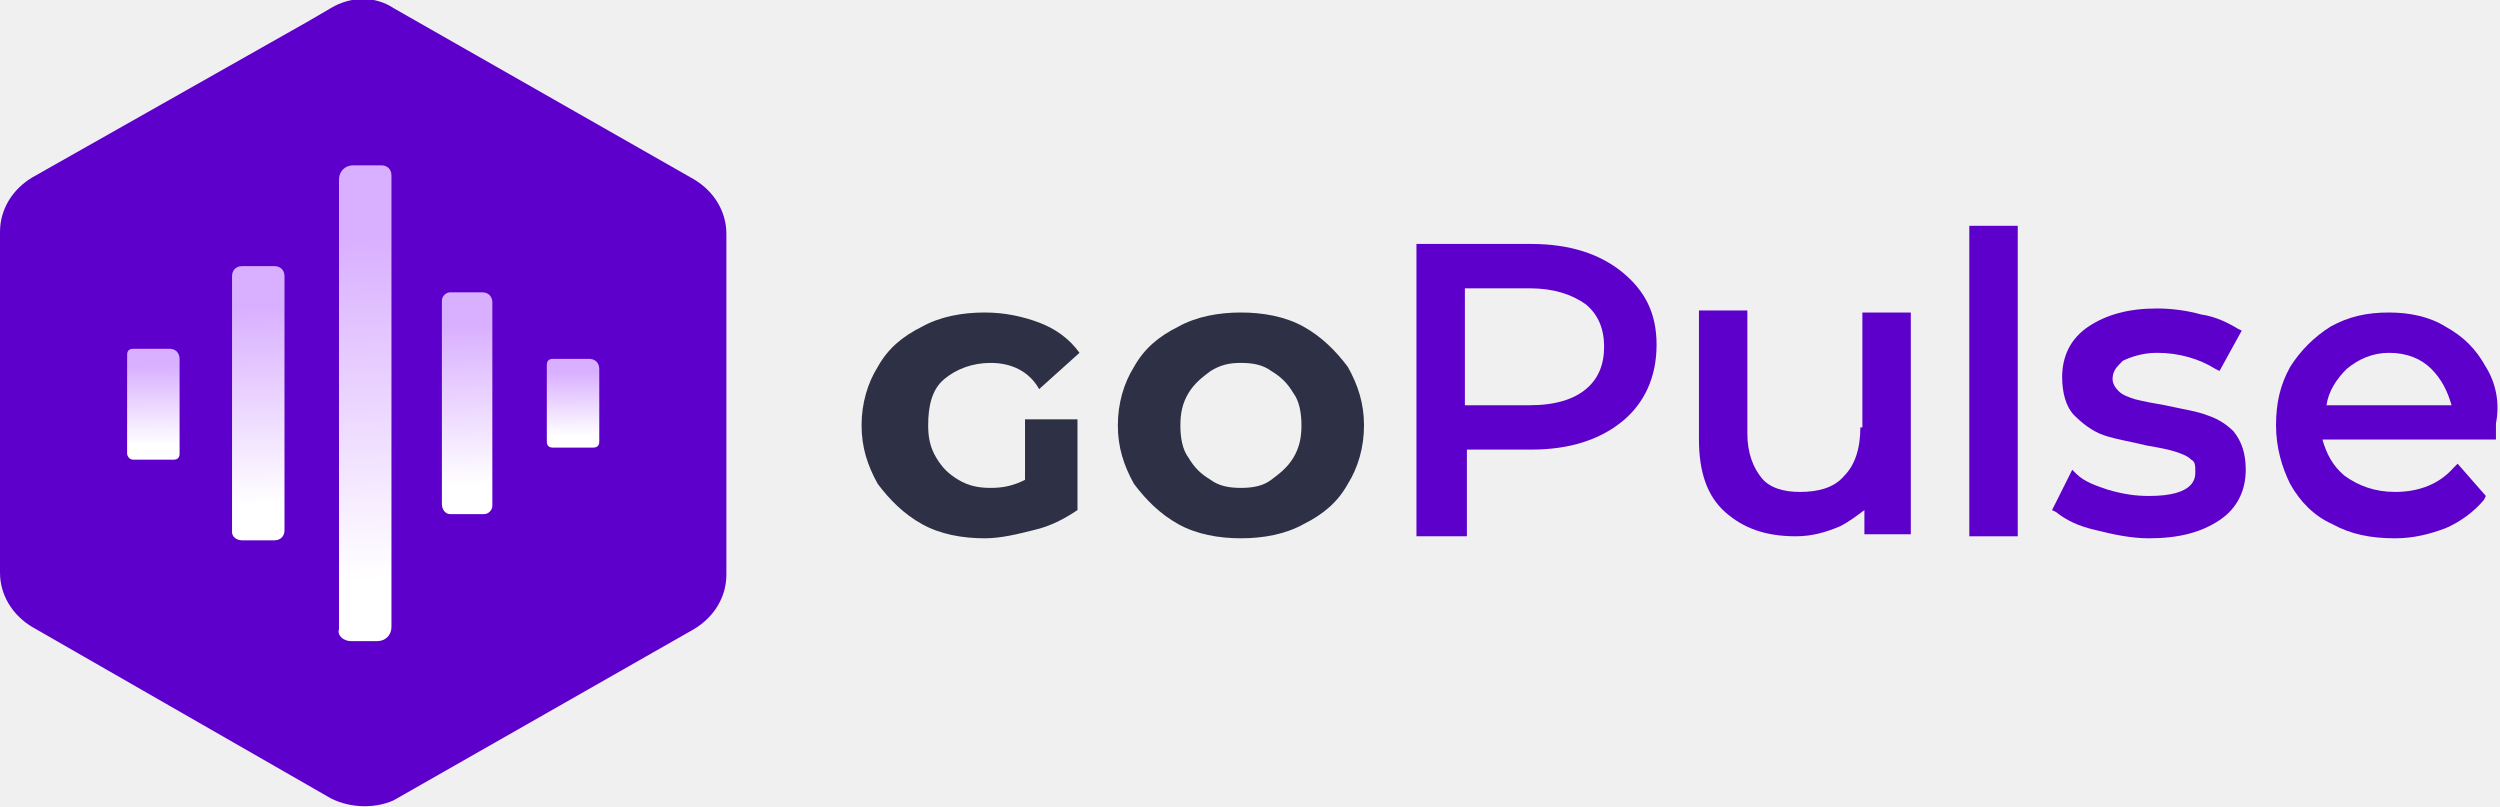
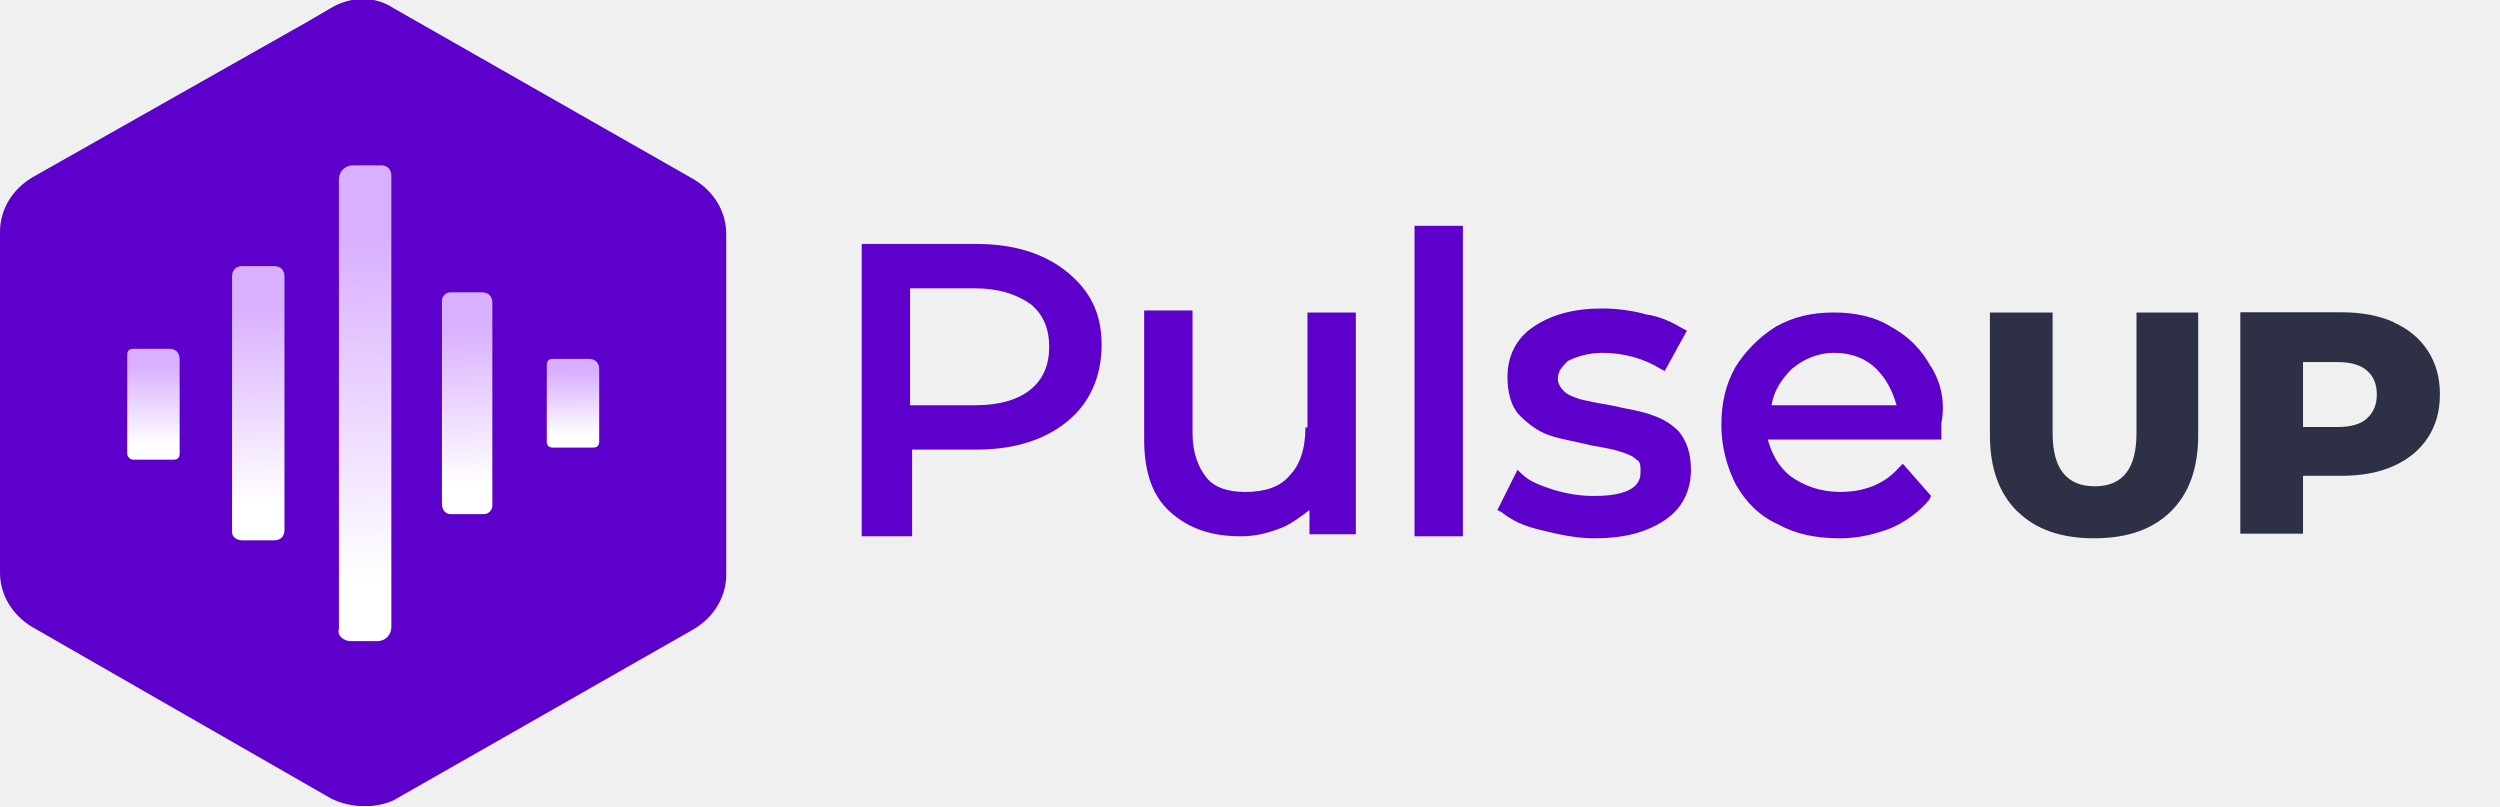
<svg xmlns="http://www.w3.org/2000/svg" width="124" height="40" viewBox="0 0 124 40" fill="none">
-   <g clip-path="url(#clip0_2378_223)">
-     <path d="M50.741 20.8H53.443V25.3C52.843 25.7 52.142 26.1 51.241 26.3C50.441 26.5 49.64 26.7 48.839 26.7C47.738 26.7 46.638 26.5 45.737 26C44.836 25.5 44.136 24.8 43.535 24C43.035 23.1 42.734 22.2 42.734 21.1C42.734 20 43.035 19 43.535 18.2C44.035 17.3 44.736 16.7 45.737 16.2C46.638 15.7 47.738 15.5 48.839 15.5C49.84 15.5 50.741 15.7 51.541 16C52.342 16.3 53.043 16.8 53.543 17.5L51.541 19.3C51.041 18.4 50.14 18 49.139 18C48.239 18 47.438 18.3 46.838 18.8C46.237 19.3 46.037 20.1 46.037 21.1C46.037 21.7 46.137 22.2 46.437 22.7C46.738 23.2 47.038 23.5 47.538 23.8C48.039 24.1 48.539 24.2 49.139 24.2C49.74 24.2 50.24 24.1 50.841 23.8V20.8H50.741Z" fill="#2E3046" />
-     <path d="M58.447 26C57.547 25.5 56.846 24.8 56.245 24C55.745 23.1 55.445 22.2 55.445 21.1C55.445 20 55.745 19 56.245 18.2C56.746 17.3 57.446 16.7 58.447 16.2C59.348 15.7 60.449 15.5 61.55 15.5C62.651 15.5 63.752 15.7 64.652 16.2C65.553 16.7 66.254 17.4 66.854 18.2C67.354 19.1 67.655 20 67.655 21.1C67.655 22.2 67.354 23.2 66.854 24C66.354 24.9 65.653 25.5 64.652 26C63.752 26.5 62.651 26.7 61.55 26.7C60.449 26.7 59.348 26.5 58.447 26ZM63.051 23.8C63.451 23.5 63.852 23.2 64.152 22.7C64.452 22.2 64.552 21.7 64.552 21.1C64.552 20.5 64.452 19.9 64.152 19.5C63.852 19 63.551 18.7 63.051 18.4C62.651 18.1 62.15 18 61.55 18C60.949 18 60.549 18.1 60.048 18.4C59.648 18.7 59.248 19 58.948 19.5C58.647 20 58.547 20.5 58.547 21.1C58.547 21.7 58.647 22.3 58.948 22.7C59.248 23.2 59.548 23.5 60.048 23.8C60.449 24.1 60.949 24.2 61.55 24.2C62.15 24.2 62.651 24.1 63.051 23.8Z" fill="#2E3046" />
-     <path d="M80.465 13.5C79.364 12.6 77.862 12.1 75.961 12.1H70.256V26.6H72.758V22.3H75.961C77.862 22.3 79.364 21.8 80.465 20.9C81.566 20 82.166 18.7 82.166 17.1C82.166 15.5 81.566 14.4 80.465 13.5ZM79.564 17.2C79.564 18.1 79.264 18.8 78.663 19.3C78.063 19.8 77.162 20.1 75.861 20.1H72.658V14.3H75.861C77.062 14.3 77.963 14.6 78.663 15.1C79.264 15.6 79.564 16.3 79.564 17.2Z" fill="#5E00CC" />
-     <path d="M92.274 21.2C92.274 22.3 91.974 23.1 91.473 23.6C90.973 24.2 90.172 24.4 89.272 24.4C88.471 24.4 87.77 24.2 87.37 23.7C86.97 23.2 86.669 22.5 86.669 21.5V15.4H84.268V21.8C84.268 23.4 84.668 24.6 85.569 25.4C86.469 26.2 87.57 26.6 89.072 26.6C89.872 26.6 90.573 26.4 91.273 26.1C91.674 25.9 92.074 25.6 92.474 25.3V26.5H94.776V15.5H92.374V21.2H92.274Z" fill="#5E00CC" />
-     <path d="M100.08 11.2H97.678V26.6H100.08V11.2Z" fill="#5E00CC" />
-     <path d="M109.488 20.6C108.988 20.4 108.287 20.3 107.386 20.1C106.786 20 106.285 19.9 105.885 19.8C105.585 19.7 105.285 19.6 105.084 19.4C104.884 19.2 104.784 19 104.784 18.8C104.784 18.4 104.984 18.2 105.285 17.9C105.685 17.7 106.285 17.5 106.986 17.5C108.087 17.5 109.088 17.8 109.888 18.3L110.088 18.4L111.189 16.4L110.989 16.3C110.489 16 109.888 15.7 109.188 15.6C108.487 15.4 107.687 15.3 106.986 15.3C105.585 15.3 104.484 15.6 103.583 16.2C102.682 16.8 102.282 17.7 102.282 18.7C102.282 19.5 102.482 20.2 102.883 20.6C103.283 21 103.783 21.4 104.384 21.6C104.984 21.8 105.685 21.9 106.486 22.1C107.086 22.2 107.586 22.3 107.887 22.4C108.187 22.5 108.487 22.6 108.687 22.8C108.887 22.9 108.887 23.1 108.887 23.4C108.887 23.7 108.887 24.6 106.586 24.6C105.885 24.6 105.285 24.5 104.584 24.3C103.984 24.1 103.383 23.9 102.983 23.5L102.783 23.3L101.782 25.3L101.982 25.4C102.482 25.8 103.083 26.1 103.984 26.3C104.784 26.5 105.685 26.7 106.586 26.7C108.087 26.7 109.188 26.4 110.088 25.8C110.989 25.2 111.389 24.3 111.389 23.3C111.389 22.5 111.189 21.9 110.789 21.4C110.489 21.1 110.088 20.8 109.488 20.6Z" fill="#5E00CC" />
-     <path d="M123.299 18.2C122.799 17.3 122.198 16.7 121.297 16.2C120.497 15.7 119.496 15.5 118.495 15.5C117.394 15.5 116.494 15.7 115.593 16.2C114.792 16.7 114.092 17.4 113.591 18.2C113.091 19.1 112.891 20 112.891 21.1C112.891 22.2 113.191 23.2 113.591 24C114.092 24.9 114.792 25.6 115.693 26C116.594 26.5 117.594 26.7 118.795 26.7C119.696 26.7 120.497 26.5 121.297 26.2C121.998 25.9 122.699 25.4 123.199 24.8L123.299 24.6L121.898 23L121.698 23.2C120.997 24 119.996 24.4 118.795 24.4C117.795 24.4 116.994 24.1 116.293 23.6C115.693 23.1 115.393 22.5 115.192 21.8H123.799V21.6C123.799 21.3 123.799 21.1 123.799 21C124 20 123.799 19 123.299 18.2ZM115.393 20.1C115.493 19.4 115.893 18.8 116.393 18.3C116.994 17.8 117.694 17.5 118.495 17.5C119.396 17.5 120.096 17.8 120.597 18.3C121.097 18.8 121.397 19.4 121.598 20.1H115.393Z" fill="#5E00CC" />
-     <path d="M16.413 39.6L1.601 31.1C0.6 30.5 0 29.5 0 28.4V11.5C0 10.4 0.6 9.4 1.601 8.8L15.212 1.1L16.413 0.4C17.414 -0.2 18.615 -0.2 19.516 0.4L34.428 8.9C35.429 9.5 36.029 10.5 36.029 11.6V28.5C36.029 29.6 35.429 30.6 34.428 31.2L19.516 39.7C18.615 40.1 17.414 40.1 16.413 39.6Z" fill="#5E00CC" />
-     <path d="M27.422 22.2H29.424C29.624 22.2 29.724 22.1 29.724 21.9V18.3C29.724 18 29.524 17.8 29.224 17.8H27.422C27.222 17.8 27.122 17.9 27.122 18.1V21.9C27.122 22.1 27.222 22.2 27.422 22.2Z" fill="url(#paint0_linear_2378_223)" />
-     <path d="M22.318 25.5H24.02C24.22 25.5 24.42 25.3 24.42 25.1V15C24.42 14.7 24.22 14.5 23.92 14.5H22.318C22.118 14.5 21.918 14.7 21.918 14.9V25C21.918 25.3 22.118 25.5 22.318 25.5Z" fill="url(#paint1_linear_2378_223)" />
-     <path d="M17.414 31.8H18.715C19.116 31.8 19.416 31.5 19.416 31.1V8.7C19.416 8.4 19.216 8.2 18.916 8.2H17.514C17.114 8.2 16.814 8.5 16.814 8.9V31.2C16.714 31.5 17.014 31.8 17.414 31.8Z" fill="url(#paint2_linear_2378_223)" />
-     <path d="M12.01 26.8H13.611C13.911 26.8 14.111 26.6 14.111 26.3V13.7C14.111 13.4 13.911 13.2 13.611 13.2H12.01C11.709 13.2 11.509 13.4 11.509 13.7V26.4C11.509 26.6 11.709 26.8 12.01 26.8Z" fill="url(#paint3_linear_2378_223)" />
-     <path d="M6.605 22.8H8.607C8.807 22.8 8.907 22.7 8.907 22.5V17.8C8.907 17.5 8.707 17.3 8.407 17.3H6.605C6.405 17.3 6.305 17.4 6.305 17.6V22.5C6.305 22.6 6.405 22.8 6.605 22.8Z" fill="url(#paint4_linear_2378_223)" />
+   <g clip-path="url(#clip0_6459_2802)">
+     <mask id="mask0_6459_2802" style="mask-type:luminance" maskUnits="userSpaceOnUse" x="0" y="0" width="124" height="40">
+       <path d="M124 0H0V40H124V0Z" fill="white" />
+     </mask>
+     <g mask="url(#mask0_6459_2802)">
+       <path d="M16.41 39.6L1.6 31.1C0.6 30.5 0 29.5 0 28.4V11.5C0 10.4 0.6 9.4 1.6 8.8L15.21 1.1L16.41 0.4C17.41 -0.2 18.61 -0.2 19.51 0.4L34.42 8.9C35.42 9.5 36.02 10.5 36.02 11.6V28.5C36.02 29.6 35.42 30.6 34.42 31.2L19.51 39.7C18.61 40.1 17.41 40.1 16.41 39.6Z" fill="#5E00CC" />
+       <path d="M27.42 22.2H29.42C29.62 22.2 29.72 22.1 29.72 21.9V18.3C29.72 18 29.52 17.8 29.22 17.8H27.42C27.22 17.8 27.12 17.9 27.12 18.1V21.9C27.12 22.1 27.22 22.2 27.42 22.2Z" fill="url(#paint0_linear_6459_2802)" />
+       <path d="M22.32 25.5H24.02C24.22 25.5 24.42 25.3 24.42 25.1V15C24.42 14.7 24.22 14.5 23.92 14.5H22.32C22.12 14.5 21.92 14.7 21.92 14.9V25C21.92 25.3 22.12 25.5 22.32 25.5Z" fill="url(#paint1_linear_6459_2802)" />
+       <path d="M17.41 31.8H18.71C19.11 31.8 19.41 31.5 19.41 31.1V8.7C19.41 8.4 19.21 8.2 18.91 8.2H17.51C17.11 8.2 16.81 8.5 16.81 8.9V31.2C16.71 31.5 17.01 31.8 17.41 31.8Z" fill="url(#paint2_linear_6459_2802)" />
+       <path d="M12.01 26.8H13.61C13.91 26.8 14.11 26.6 14.11 26.3V13.7C14.11 13.4 13.91 13.2 13.61 13.2H12.01C11.71 13.2 11.51 13.4 11.51 13.7V26.4C11.51 26.6 11.71 26.8 12.01 26.8Z" fill="url(#paint3_linear_6459_2802)" />
+       <path d="M6.61 22.8H8.61C8.81 22.8 8.91 22.7 8.91 22.5V17.8C8.91 17.5 8.71 17.3 8.41 17.3H6.61C6.41 17.3 6.31 17.4 6.31 17.6V22.5C6.31 22.6 6.41 22.8 6.61 22.8Z" fill="url(#paint4_linear_6459_2802)" />
+       <path d="M52.94 13.5C51.84 12.6 50.34 12.1 48.44 12.1H42.74V26.6H45.24V22.3H48.44C50.34 22.3 51.84 21.8 52.94 20.9C54.04 20 54.64 18.7 54.64 17.1C54.64 15.5 54.04 14.4 52.94 13.5ZM52.04 17.2C52.04 18.1 51.74 18.8 51.14 19.3C50.54 19.8 49.64 20.1 48.34 20.1H45.14V14.3H48.34C49.54 14.3 50.44 14.6 51.14 15.1C51.74 15.6 52.04 16.3 52.04 17.2Z" fill="#5E00CC" />
+       <path d="M64.75 21.2C64.75 22.3 64.45 23.1 63.95 23.6C63.45 24.2 62.65 24.4 61.75 24.4C60.95 24.4 60.25 24.2 59.85 23.7C59.45 23.2 59.15 22.5 59.15 21.5V15.4H56.75V21.8C56.75 23.4 57.15 24.6 58.05 25.4C58.95 26.2 60.05 26.6 61.55 26.6C62.35 26.6 63.05 26.4 63.75 26.1C64.15 25.9 64.55 25.6 64.95 25.3V26.5H67.25V15.5H64.85V21.2H64.75Z" fill="#5E00CC" />
+       <path d="M72.56 11.2H70.16V26.6H72.56V11.2Z" fill="#5E00CC" />
+       <path d="M81.971 20.6C81.471 20.4 80.77 20.3 79.871 20.1C79.27 20 78.77 19.9 78.371 19.8C78.07 19.7 77.77 19.6 77.57 19.4C77.371 19.2 77.27 19 77.27 18.8C77.27 18.4 77.471 18.2 77.77 17.9C78.171 17.7 78.77 17.5 79.471 17.5C80.57 17.5 81.57 17.8 82.371 18.3L82.57 18.4L83.671 16.4L83.471 16.3C82.971 16 82.371 15.7 81.671 15.6C80.971 15.4 80.171 15.3 79.471 15.3C78.07 15.3 76.971 15.6 76.07 16.2C75.171 16.8 74.77 17.7 74.77 18.7C74.77 19.5 74.971 20.2 75.371 20.6C75.77 21 76.27 21.4 76.871 21.6C77.471 21.8 78.171 21.9 78.971 22.1C79.57 22.2 80.07 22.3 80.371 22.4C80.671 22.5 80.971 22.6 81.171 22.8C81.371 22.9 81.371 23.1 81.371 23.4C81.371 23.7 81.371 24.6 79.07 24.6C78.371 24.6 77.77 24.5 77.07 24.3C76.471 24.1 75.871 23.9 75.471 23.5L75.27 23.3L74.27 25.3L74.471 25.4C74.971 25.8 75.57 26.1 76.471 26.3C77.27 26.5 78.171 26.7 79.07 26.7C80.57 26.7 81.671 26.4 82.57 25.8C83.471 25.2 83.871 24.3 83.871 23.3C83.871 22.5 83.671 21.9 83.27 21.4C82.971 21.1 82.57 20.8 81.971 20.6Z" fill="#5E00CC" />
+       <path d="M95.78 18.2C95.28 17.3 94.68 16.7 93.78 16.2C92.98 15.7 91.98 15.5 90.98 15.5C89.88 15.5 88.98 15.7 88.08 16.2C87.28 16.7 86.58 17.4 86.08 18.2C85.58 19.1 85.38 20 85.38 21.1C85.38 22.2 85.68 23.2 86.08 24C86.58 24.9 87.28 25.6 88.18 26C89.08 26.5 90.08 26.7 91.28 26.7C92.18 26.7 92.98 26.5 93.78 26.2C94.48 25.9 95.18 25.4 95.68 24.8L95.78 24.6L94.38 23L94.18 23.2C93.48 24 92.48 24.4 91.28 24.4C90.28 24.4 89.48 24.1 88.78 23.6C88.18 23.1 87.88 22.5 87.68 21.8H96.29V21C96.49 20 96.29 19 95.79 18.2H95.78ZM87.87 20.1C87.97 19.4 88.37 18.8 88.87 18.3C89.47 17.8 90.17 17.5 90.97 17.5C91.87 17.5 92.57 17.8 93.07 18.3C93.57 18.8 93.87 19.4 94.07 20.1H87.86H87.87Z" fill="#5E00CC" />
+       <path d="M100.06 25.37C99.16 24.48 98.7 23.22 98.7 21.59V15.5H101.81V21.49C101.81 23.25 102.51 24.12 103.9 24.12C105.29 24.12 105.97 23.24 105.97 21.49V15.5H109.03V21.59C109.03 23.22 108.58 24.48 107.67 25.37C106.77 26.26 105.5 26.7 103.87 26.7C102.24 26.7 100.97 26.26 100.07 25.37H100.06Z" fill="#2E3046" />
+       <path d="M118.73 15.99C119.46 16.32 120.03 16.79 120.42 17.4C120.82 18.01 121.02 18.73 121.02 19.56C121.02 20.39 120.82 21.1 120.42 21.71C120.02 22.32 119.46 22.78 118.73 23.11C118 23.44 117.13 23.6 116.14 23.6H114.23V26.47H111.12V15.49H116.14C117.13 15.49 118 15.65 118.73 15.98V15.99ZM117.4 20.75C117.72 20.47 117.89 20.08 117.89 19.57C117.89 19.06 117.73 18.66 117.4 18.38C117.08 18.1 116.59 17.96 115.96 17.96H114.23V21.18H115.96C116.6 21.18 117.08 21.04 117.4 20.76V20.75Z" fill="#2E3046" />
+     </g>
  </g>
  <defs>
-     <linearGradient id="paint0_linear_2378_223" x1="27.93" y1="18.459" x2="27.953" y2="21.639" gradientUnits="userSpaceOnUse">
+     <linearGradient id="paint0_linear_6459_2802" x1="28.41" y1="18.45" x2="28.43" y2="21.63" gradientUnits="userSpaceOnUse">
      <stop stop-color="#D9AFFF" />
      <stop offset="1" stop-color="white" />
    </linearGradient>
-     <linearGradient id="paint1_linear_2378_223" x1="22.695" y1="16.148" x2="22.846" y2="24.096" gradientUnits="userSpaceOnUse">
+     <linearGradient id="paint1_linear_6459_2802" x1="23.1" y1="16.14" x2="23.25" y2="24.09" gradientUnits="userSpaceOnUse">
      <stop stop-color="#D9AFFF" />
      <stop offset="1" stop-color="white" />
    </linearGradient>
-     <linearGradient id="paint2_linear_2378_223" x1="17.608" y1="11.736" x2="18.271" y2="28.769" gradientUnits="userSpaceOnUse">
+     <linearGradient id="paint2_linear_6459_2802" x1="17.78" y1="11.73" x2="18.45" y2="28.76" gradientUnits="userSpaceOnUse">
      <stop stop-color="#D9AFFF" />
      <stop offset="1" stop-color="white" />
    </linearGradient>
-     <linearGradient id="paint3_linear_2378_223" x1="12.317" y1="15.237" x2="12.539" y2="25.063" gradientUnits="userSpaceOnUse">
+     <linearGradient id="paint3_linear_6459_2802" x1="12.7" y1="15.23" x2="12.92" y2="25.05" gradientUnits="userSpaceOnUse">
      <stop stop-color="#D9AFFF" />
      <stop offset="1" stop-color="white" />
    </linearGradient>
-     <linearGradient id="paint4_linear_2378_223" x1="7.113" y1="18.124" x2="7.149" y2="22.099" gradientUnits="userSpaceOnUse">
+     <linearGradient id="paint4_linear_6459_2802" x1="7.59" y1="18.12" x2="7.62" y2="22.09" gradientUnits="userSpaceOnUse">
      <stop stop-color="#D9AFFF" />
      <stop offset="1" stop-color="white" />
    </linearGradient>
-     <clipPath id="clip0_2378_223">
+     <clipPath id="clip0_6459_2802">
      <rect width="124" height="40" fill="white" />
    </clipPath>
  </defs>
</svg>
